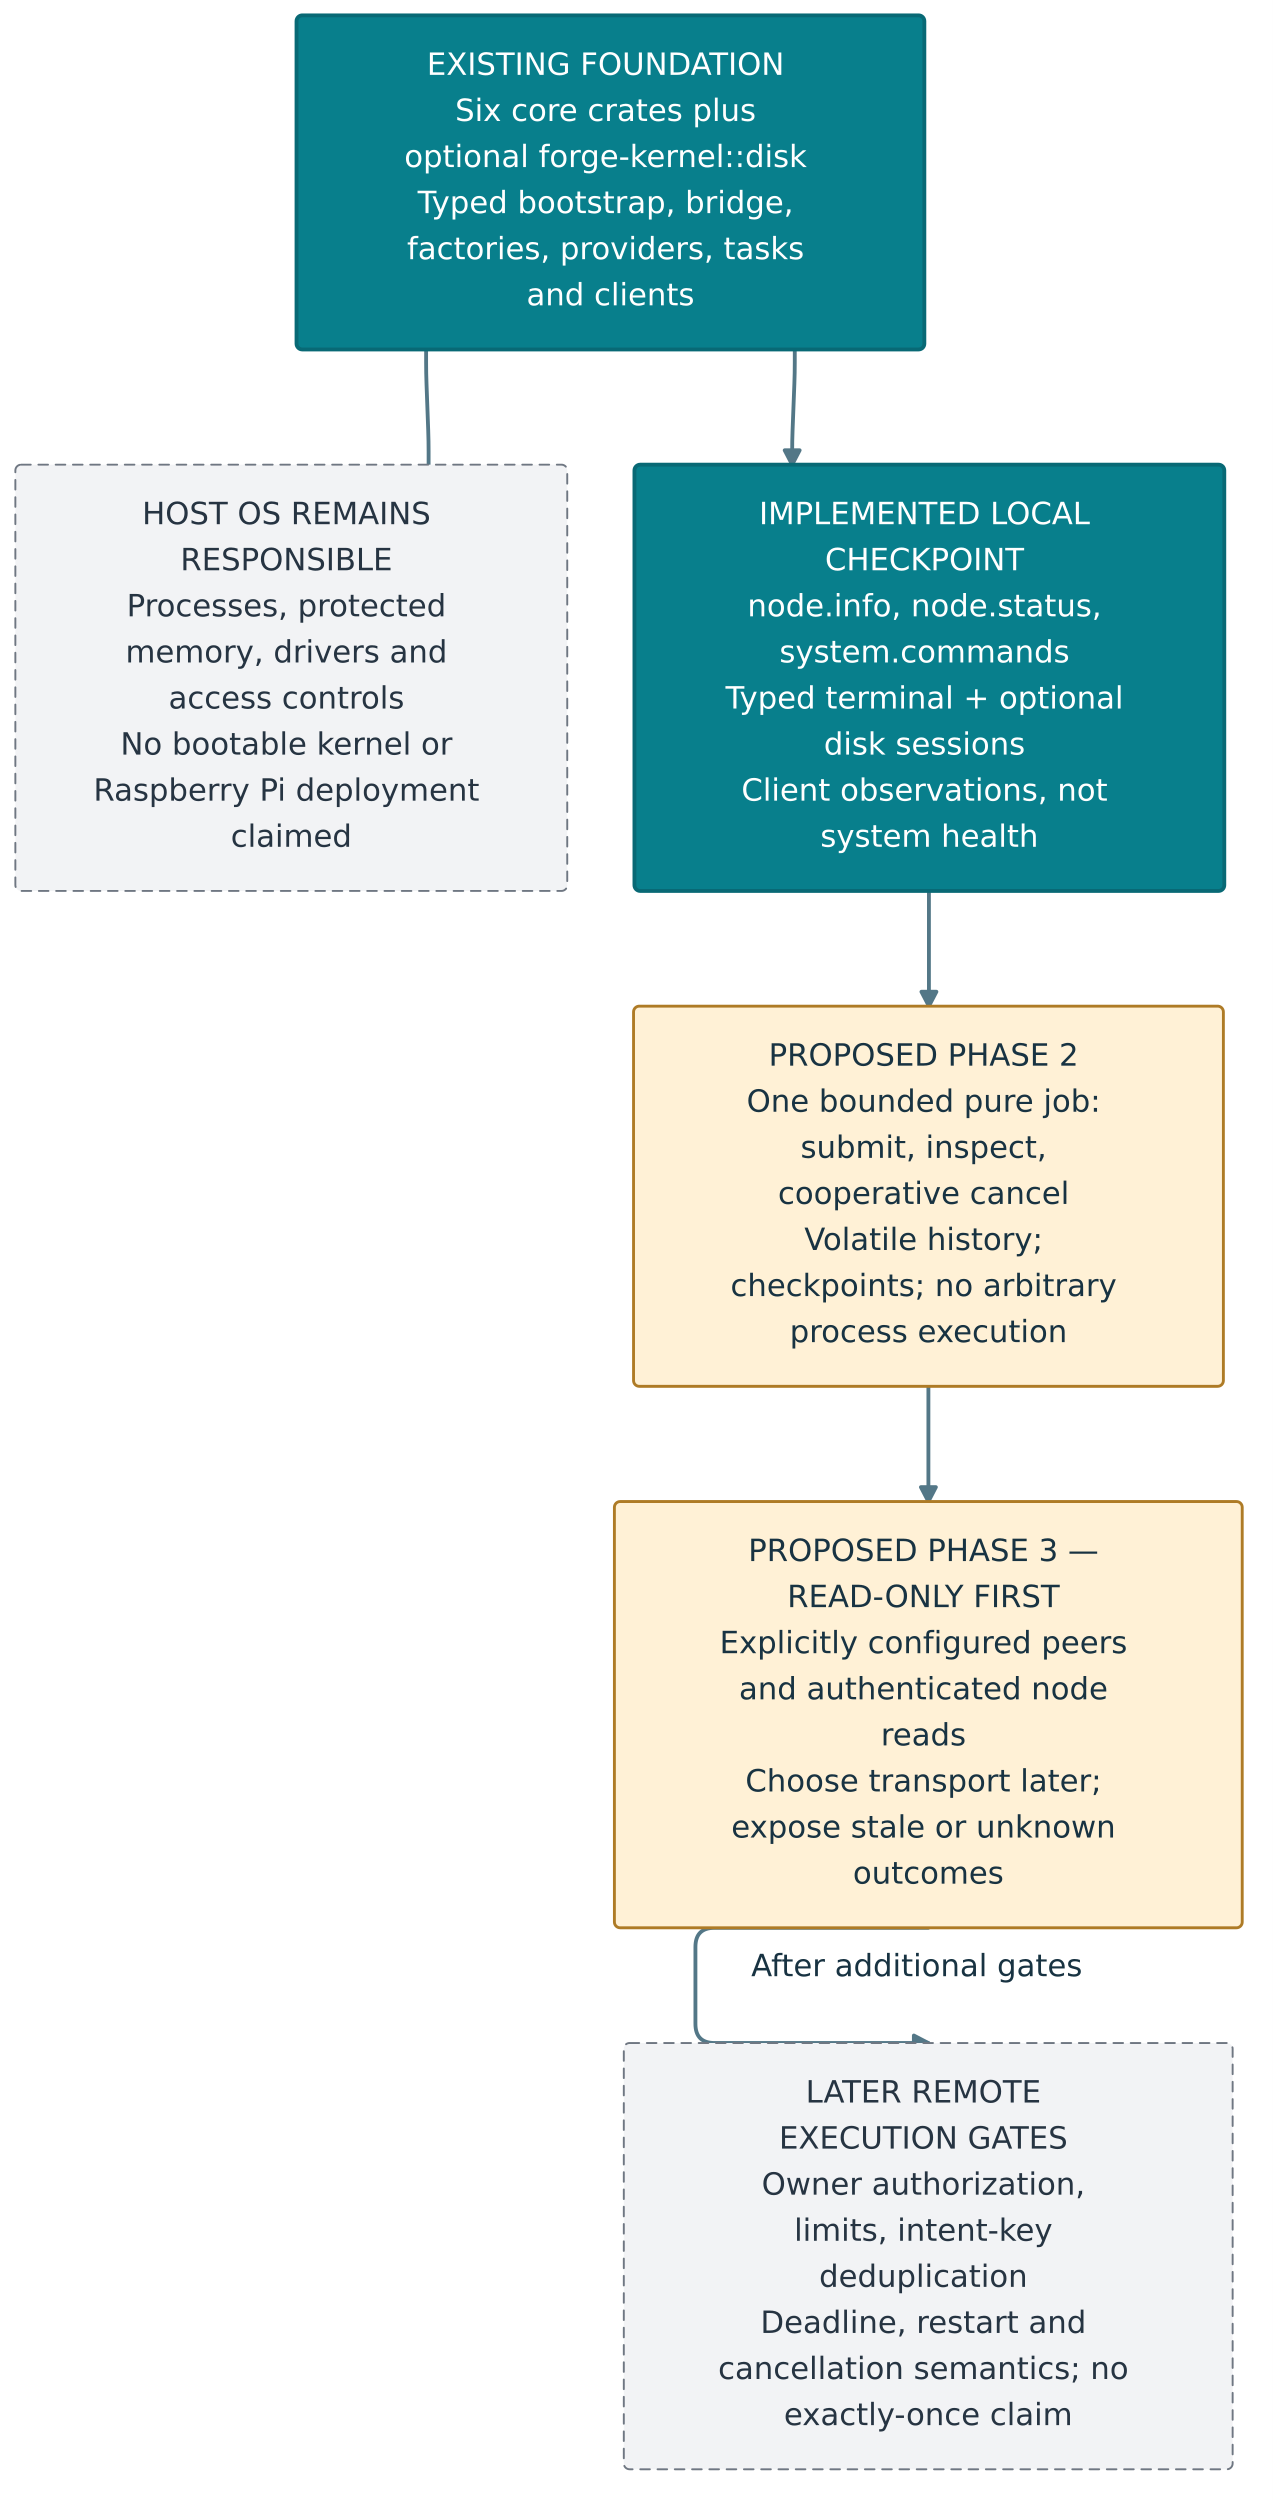
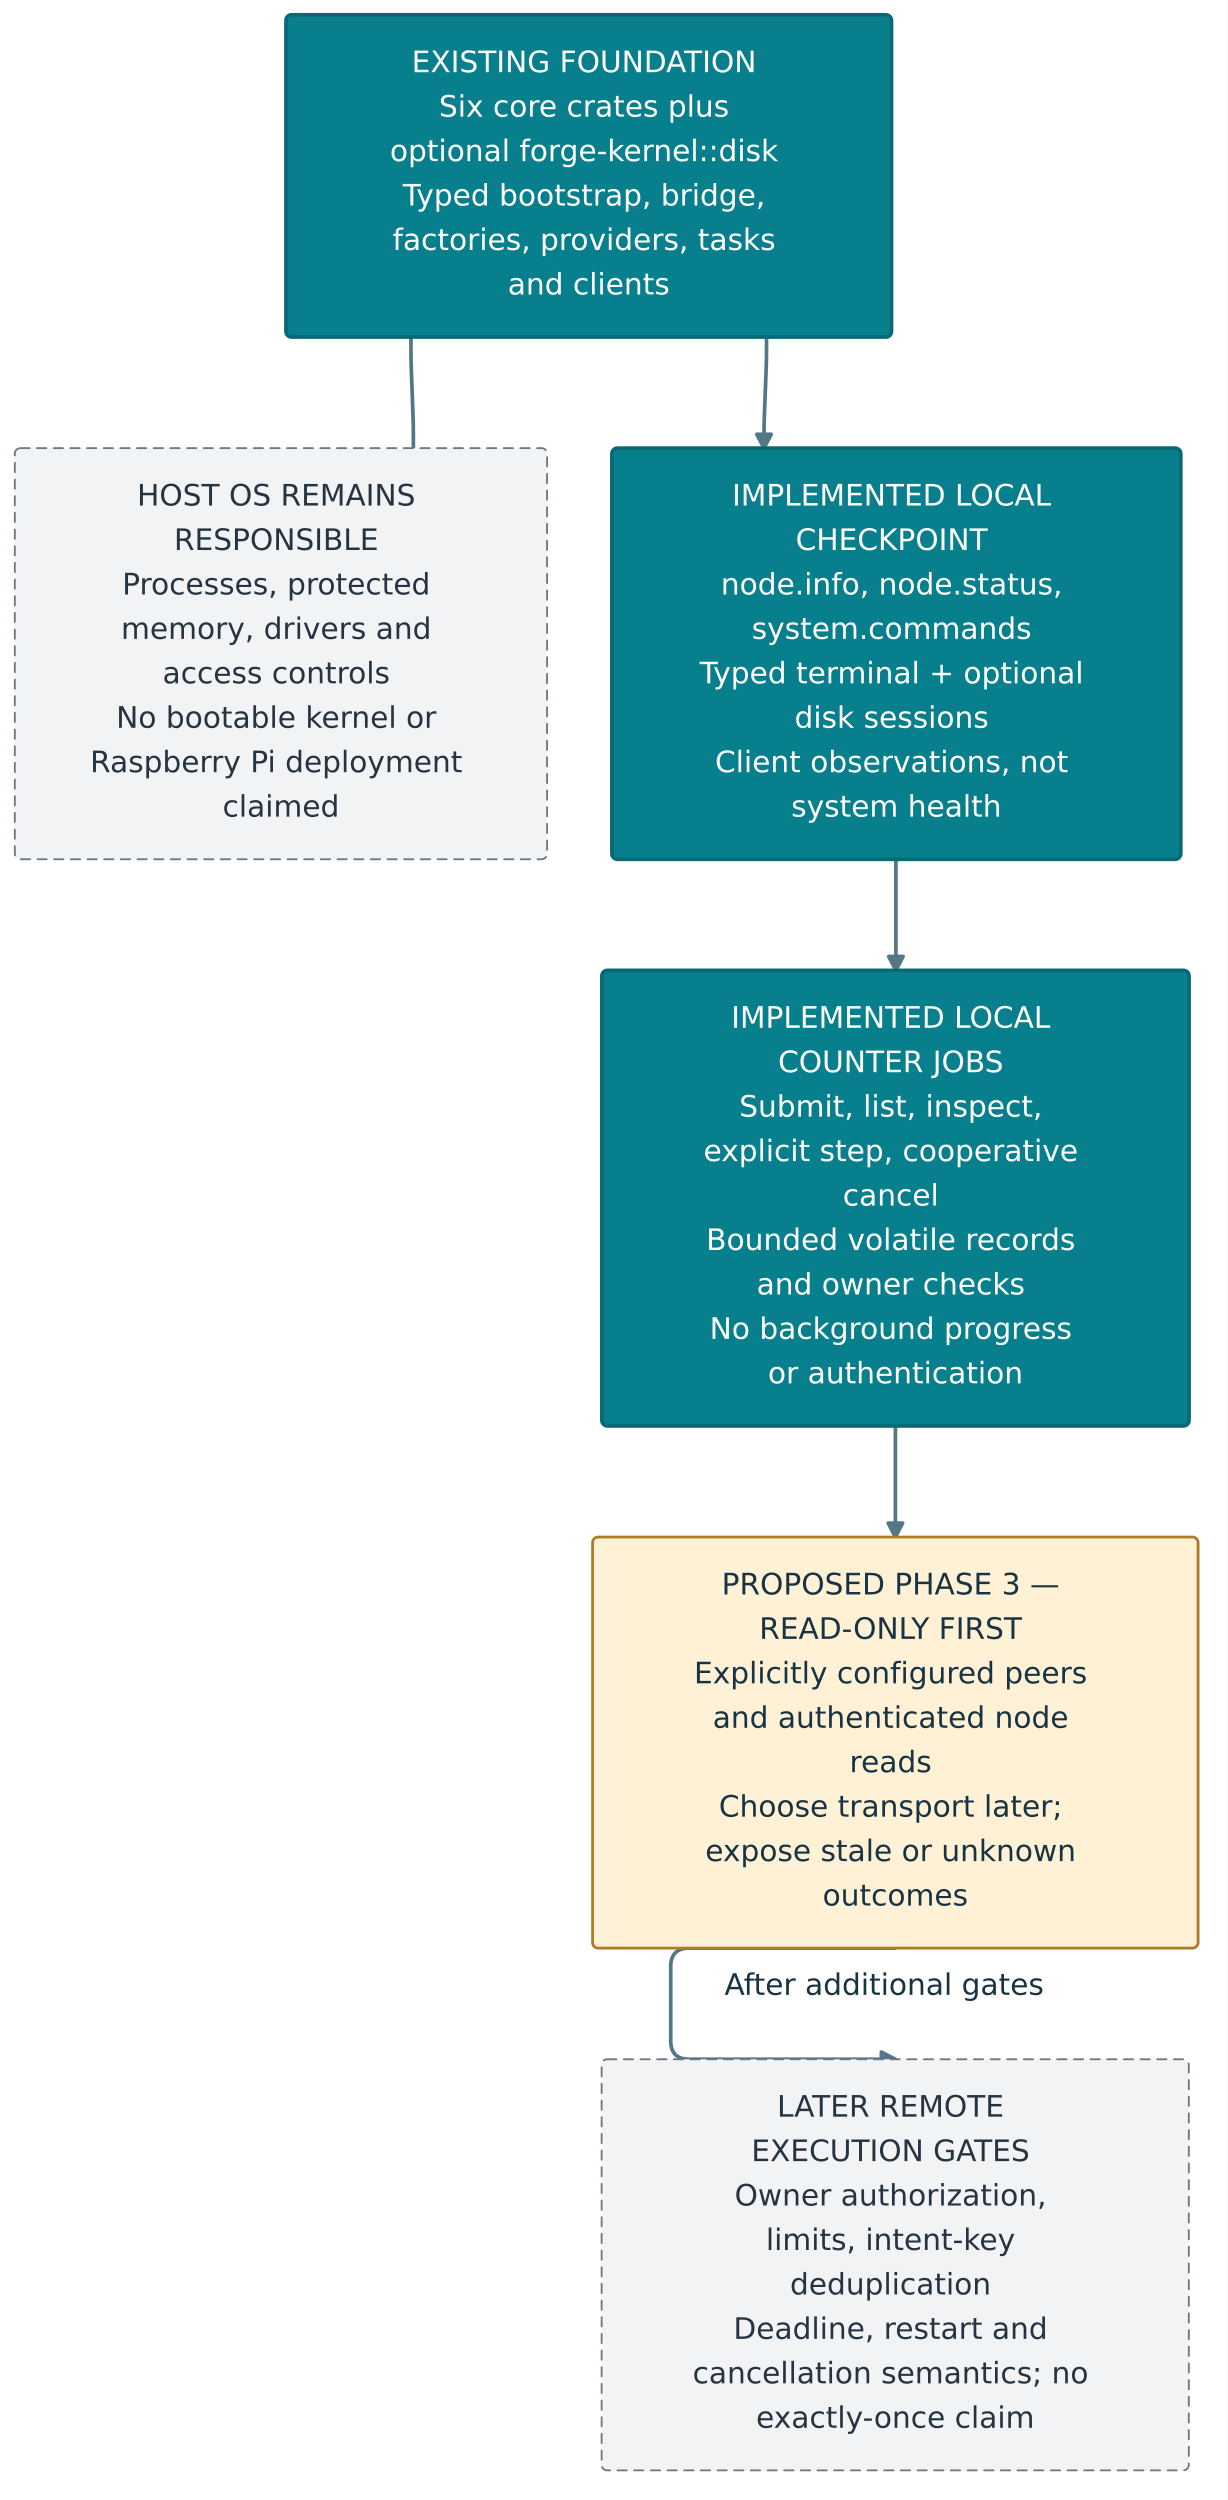
- <svg xmlns="http://www.w3.org/2000/svg" width="662.95" height="1302" viewBox="0 0 662.95 1302">
-   <rect x="0" y="0" width="662.95" height="1302" fill="#ffffff" />
+ <svg xmlns="http://www.w3.org/2000/svg" width="662.955" height="1350" viewBox="0 0 662.955 1350">
+   <rect x="0" y="0" width="662.955" height="1350" fill="#ffffff" />
  <defs>
    <marker id="arrow-0" viewBox="0 0 10 10" refX="5" refY="5" markerUnits="userSpaceOnUse" markerWidth="8" markerHeight="8" orient="auto">
      <path d="M 0 0 L 10 5 L 0 10 z" fill="#537787" stroke="#537787" stroke-width="1" stroke-dasharray="1,0" />
    </marker>
    <marker id="arrow-start-0" viewBox="0 0 10 10" refX="4.5" refY="5" markerUnits="userSpaceOnUse" markerWidth="8" markerHeight="8" orient="auto">
      <path d="M 0 5 L 10 10 L 10 0 z" fill="#537787" stroke="#537787" stroke-width="1" stroke-dasharray="1,0" />
    </marker>
  </defs>
-   <path id="edge-0" class="edgePath" data-edge-id="edge-0" d="M 413.919,182.000 L 413.919,188.738 Q 413.919,194.250 413.708,199.758 L 412.767,224.242 Q 412.556,229.750 412.556,235.262 L 412.556,242.000" fill="none" stroke="#537787" stroke-width="2" stroke-linecap="round" stroke-linejoin="round" />
+   <path id="edge-0" class="edgePath" data-edge-id="edge-0" d="M 413.919,182.000 L 413.919,188.738 Q 413.919,194.250 413.707,199.758 L 412.767,224.242 Q 412.555,229.750 412.555,235.262 L 412.555,242.000" fill="none" stroke="#537787" stroke-width="2" stroke-linecap="round" stroke-linejoin="round" />
  <g transform="translate(412.56 242.00) rotate(90.00)">
    <polygon points="0,0 -7.50,3.90 -7.50,-3.90" fill="#537787" stroke="#537787" stroke-width="2" stroke-linejoin="round" stroke-linecap="round" />
  </g>
-   <path id="edge-1" class="edgePath" data-edge-id="edge-1" d="M 483.784,464.000 L 483.784,524.000" fill="none" stroke="#537787" stroke-width="2" stroke-linecap="round" stroke-linejoin="round" />
-   <g transform="translate(483.78 524.00) rotate(90.00)">
+   <path id="edge-1" class="edgePath" data-edge-id="edge-1" d="M 483.786,464.000 L 483.786,524.000" fill="none" stroke="#537787" stroke-width="2" stroke-linecap="round" stroke-linejoin="round" />
+   <g transform="translate(483.79 524.00) rotate(90.00)">
    <polygon points="0,0 -7.50,3.90 -7.50,-3.90" fill="#537787" stroke="#537787" stroke-width="2" stroke-linejoin="round" stroke-linecap="round" />
  </g>
-   <path id="edge-2" class="edgePath" data-edge-id="edge-2" d="M 483.509,722.000 L 483.509,782.000" fill="none" stroke="#537787" stroke-width="2" stroke-linecap="round" stroke-linejoin="round" />
-   <g transform="translate(483.51 782.00) rotate(90.00)">
+   <path id="edge-2" class="edgePath" data-edge-id="edge-2" d="M 483.513,770.000 L 483.513,830.000" fill="none" stroke="#537787" stroke-width="2" stroke-linecap="round" stroke-linejoin="round" />
+   <g transform="translate(483.51 830.00) rotate(90.00)">
    <polygon points="0,0 -7.50,3.90 -7.50,-3.90" fill="#537787" stroke="#537787" stroke-width="2" stroke-linejoin="round" stroke-linecap="round" />
  </g>
-   <path id="edge-3" class="edgePath" data-edge-id="edge-3" d="M 483.443,1004.000 L 372.177,1004.000 Q 362.177,1004.000 362.177,1014.000 L 362.177,1054.000 Q 362.177,1064.000 372.177,1064.000 L 483.443,1064.000" fill="none" stroke="#537787" stroke-width="2" stroke-linecap="round" stroke-linejoin="round" />
-   <g transform="translate(483.44 1064.00) rotate(0.00)">
+   <path id="edge-3" class="edgePath" data-edge-id="edge-3" d="M 483.448,1052.000 L 372.182,1052.000 Q 362.182,1052.000 362.182,1062.000 L 362.182,1102.000 Q 362.182,1112.000 372.182,1112.000 L 483.448,1112.000" fill="none" stroke="#537787" stroke-width="2" stroke-linecap="round" stroke-linejoin="round" />
+   <g transform="translate(483.45 1112.00) rotate(0.00)">
    <polygon points="0,0 -7.50,3.90 -7.50,-3.90" fill="#537787" stroke="#537787" stroke-width="2" stroke-linejoin="round" stroke-linecap="round" />
  </g>
-   <rect data-edge-id="edge-3" data-label-kind="center" x="364.18" y="1011.01" width="226.53" height="28.40" rx="2" ry="2" fill="rgba(248,250,252, 0.92)" fill-opacity="0.00" stroke="#537787" stroke-opacity="0.00" stroke-width="0.8" />
+   <rect data-edge-id="edge-3" data-label-kind="center" x="364.18" y="1059.01" width="226.53" height="28.40" rx="2" ry="2" fill="rgba(248,250,252, 0.92)" fill-opacity="0.00" stroke="#537787" stroke-opacity="0.00" stroke-width="0.8" />
  <g class="edgeLabel" data-edge-id="edge-3" data-label-kind="center">
-     <text x="477.44" y="1029.21" text-anchor="middle" font-family="DejaVu Sans" font-size="16" fill="#183342">
-       <tspan x="477.44" dy="0.00">After additional gates</tspan>
+     <text x="477.45" y="1077.21" text-anchor="middle" font-family="DejaVu Sans" font-size="16" fill="#183342">
+       <tspan x="477.45" dy="0.00">After additional gates</tspan>
    </text>
  </g>
-   <path id="edge-4" class="edgePath" data-edge-id="edge-4" d="M 221.919,182.000 L 221.919,188.738 Q 221.919,194.250 222.121,199.759 L 223.017,224.241 Q 223.218,229.750 223.218,235.262 L 223.218,242.000" fill="none" stroke="#537787" stroke-width="2" stroke-linecap="round" stroke-linejoin="round" />
+   <path id="edge-4" class="edgePath" data-edge-id="edge-4" d="M 221.919,182.000 L 221.919,188.738 Q 221.919,194.250 222.120,199.759 L 223.016,224.241 Q 223.218,229.750 223.218,235.262 L 223.218,242.000" fill="none" stroke="#537787" stroke-width="2" stroke-linecap="round" stroke-linejoin="round" />
  <rect x="154.43" y="8.00" width="326.97" height="174.00" rx="3" ry="3" fill="#087f8c" stroke="#086975" stroke-width="2" stroke-linejoin="round" stroke-linecap="round" />
  <text x="317.92" y="39.00" text-anchor="middle" font-family="DejaVu Sans" font-size="16" fill="#ffffff">
    <tspan x="317.92" dy="0.00">EXISTING FOUNDATION</tspan>
    <tspan x="317.92" dy="24.00">Six core crates plus</tspan>
    <tspan x="317.92" dy="24.00">optional forge-kernel::disk</tspan>
    <tspan x="317.92" dy="24.00">Typed bootstrap, bridge,</tspan>
    <tspan x="317.92" dy="24.00">factories, providers, tasks</tspan>
    <tspan x="317.92" dy="24.00">and clients</tspan>
  </text>
  <rect x="8.00" y="242.00" width="287.42" height="222.00" rx="3" ry="3" fill="#f2f3f5" stroke="#6f7782" stroke-width="1" stroke-dasharray="5 4" stroke-linejoin="round" stroke-linecap="round" />
  <text x="151.71" y="273.00" text-anchor="middle" font-family="DejaVu Sans" font-size="16" fill="#263442">
    <tspan x="151.71" dy="0.00">HOST OS REMAINS</tspan>
    <tspan x="151.71" dy="24.00">RESPONSIBLE</tspan>
    <tspan x="151.71" dy="24.00">Processes, protected</tspan>
    <tspan x="151.71" dy="24.00">memory, drivers and</tspan>
    <tspan x="151.71" dy="24.00">access controls</tspan>
    <tspan x="151.71" dy="24.00">No bootable kernel or</tspan>
    <tspan x="151.71" dy="24.00">Raspberry Pi deployment</tspan>
    <tspan x="151.71" dy="24.00">claimed</tspan>
  </text>
  <rect x="330.42" y="242.00" width="307.19" height="222.00" rx="3" ry="3" fill="#087f8c" stroke="#086975" stroke-width="2" stroke-linejoin="round" stroke-linecap="round" />
  <text x="484.02" y="273.00" text-anchor="middle" font-family="DejaVu Sans" font-size="16" fill="#ffffff">
    <tspan x="484.02" dy="0.00">IMPLEMENTED LOCAL</tspan>
    <tspan x="484.02" dy="24.00">CHECKPOINT</tspan>
    <tspan x="484.02" dy="24.00">node.info, node.status,</tspan>
    <tspan x="484.02" dy="24.00">system.commands</tspan>
    <tspan x="484.02" dy="24.00">Typed terminal + optional</tspan>
    <tspan x="484.02" dy="24.00">disk sessions</tspan>
    <tspan x="484.02" dy="24.00">Client observations, not</tspan>
    <tspan x="484.02" dy="24.00">system health</tspan>
  </text>
-   <rect x="329.95" y="524.00" width="307.19" height="198.00" rx="3" ry="3" fill="#fff1d6" stroke="#ae7b26" stroke-width="1.5" stroke-linejoin="round" stroke-linecap="round" />
-   <text x="483.55" y="555.00" text-anchor="middle" font-family="DejaVu Sans" font-size="16" fill="#183342">
-     <tspan x="483.55" dy="0.00">PROPOSED PHASE 2</tspan>
-     <tspan x="483.55" dy="24.00">One bounded pure job:</tspan>
-     <tspan x="483.55" dy="24.00">submit, inspect,</tspan>
-     <tspan x="483.55" dy="24.00">cooperative cancel</tspan>
-     <tspan x="483.55" dy="24.00">Volatile history;</tspan>
-     <tspan x="483.55" dy="24.00">checkpoints; no arbitrary</tspan>
-     <tspan x="483.55" dy="24.00">process execution</tspan>
+   <rect x="325.01" y="524.00" width="317.08" height="246.00" rx="3" ry="3" fill="#087f8c" stroke="#086975" stroke-width="2" stroke-linejoin="round" stroke-linecap="round" />
+   <text x="483.56" y="555.00" text-anchor="middle" font-family="DejaVu Sans" font-size="16" fill="#ffffff">
+     <tspan x="483.56" dy="0.00">IMPLEMENTED LOCAL</tspan>
+     <tspan x="483.56" dy="24.00">COUNTER JOBS</tspan>
+     <tspan x="483.56" dy="24.00">Submit, list, inspect,</tspan>
+     <tspan x="483.56" dy="24.00">explicit step, cooperative</tspan>
+     <tspan x="483.56" dy="24.00">cancel</tspan>
+     <tspan x="483.56" dy="24.00">Bounded volatile records</tspan>
+     <tspan x="483.56" dy="24.00">and owner checks</tspan>
+     <tspan x="483.56" dy="24.00">No background progress</tspan>
+     <tspan x="483.56" dy="24.00">or authentication</tspan>
  </text>
-   <rect x="319.98" y="782.00" width="326.97" height="222.00" rx="3" ry="3" fill="#fff1d6" stroke="#ae7b26" stroke-width="1.5" stroke-linejoin="round" stroke-linecap="round" />
-   <text x="483.47" y="813.00" text-anchor="middle" font-family="DejaVu Sans" font-size="16" fill="#183342">
+   <rect x="319.99" y="830.00" width="326.97" height="222.00" rx="3" ry="3" fill="#fff1d6" stroke="#ae7b26" stroke-width="1.5" stroke-linejoin="round" stroke-linecap="round" />
+   <text x="483.47" y="861.00" text-anchor="middle" font-family="DejaVu Sans" font-size="16" fill="#183342">
    <tspan x="483.47" dy="0.00">PROPOSED PHASE 3 —</tspan>
    <tspan x="483.47" dy="24.00">READ-ONLY FIRST</tspan>
    <tspan x="483.47" dy="24.00">Explicitly configured peers</tspan>
    <tspan x="483.47" dy="24.00">and authenticated node</tspan>
    <tspan x="483.47" dy="24.00">reads</tspan>
    <tspan x="483.47" dy="24.00">Choose transport later;</tspan>
    <tspan x="483.47" dy="24.00">expose stale or unknown</tspan>
    <tspan x="483.47" dy="24.00">outcomes</tspan>
  </text>
-   <rect x="324.88" y="1064.00" width="317.08" height="222.00" rx="3" ry="3" fill="#f2f3f5" stroke="#6f7782" stroke-width="1" stroke-dasharray="5 4" stroke-linejoin="round" stroke-linecap="round" />
-   <text x="483.42" y="1095.00" text-anchor="middle" font-family="DejaVu Sans" font-size="16" fill="#263442">
-     <tspan x="483.42" dy="0.00">LATER REMOTE</tspan>
-     <tspan x="483.42" dy="24.00">EXECUTION GATES</tspan>
-     <tspan x="483.42" dy="24.00">Owner authorization,</tspan>
-     <tspan x="483.42" dy="24.00">limits, intent-key</tspan>
-     <tspan x="483.42" dy="24.00">deduplication</tspan>
-     <tspan x="483.42" dy="24.00">Deadline, restart and</tspan>
-     <tspan x="483.42" dy="24.00">cancellation semantics; no</tspan>
-     <tspan x="483.42" dy="24.00">exactly-once claim</tspan>
+   <rect x="324.88" y="1112.00" width="317.08" height="222.00" rx="3" ry="3" fill="#f2f3f5" stroke="#6f7782" stroke-width="1" stroke-dasharray="5 4" stroke-linejoin="round" stroke-linecap="round" />
+   <text x="483.43" y="1143.00" text-anchor="middle" font-family="DejaVu Sans" font-size="16" fill="#263442">
+     <tspan x="483.43" dy="0.00">LATER REMOTE</tspan>
+     <tspan x="483.43" dy="24.00">EXECUTION GATES</tspan>
+     <tspan x="483.43" dy="24.00">Owner authorization,</tspan>
+     <tspan x="483.43" dy="24.00">limits, intent-key</tspan>
+     <tspan x="483.43" dy="24.00">deduplication</tspan>
+     <tspan x="483.43" dy="24.00">Deadline, restart and</tspan>
+     <tspan x="483.43" dy="24.00">cancellation semantics; no</tspan>
+     <tspan x="483.43" dy="24.00">exactly-once claim</tspan>
  </text>
</svg>
